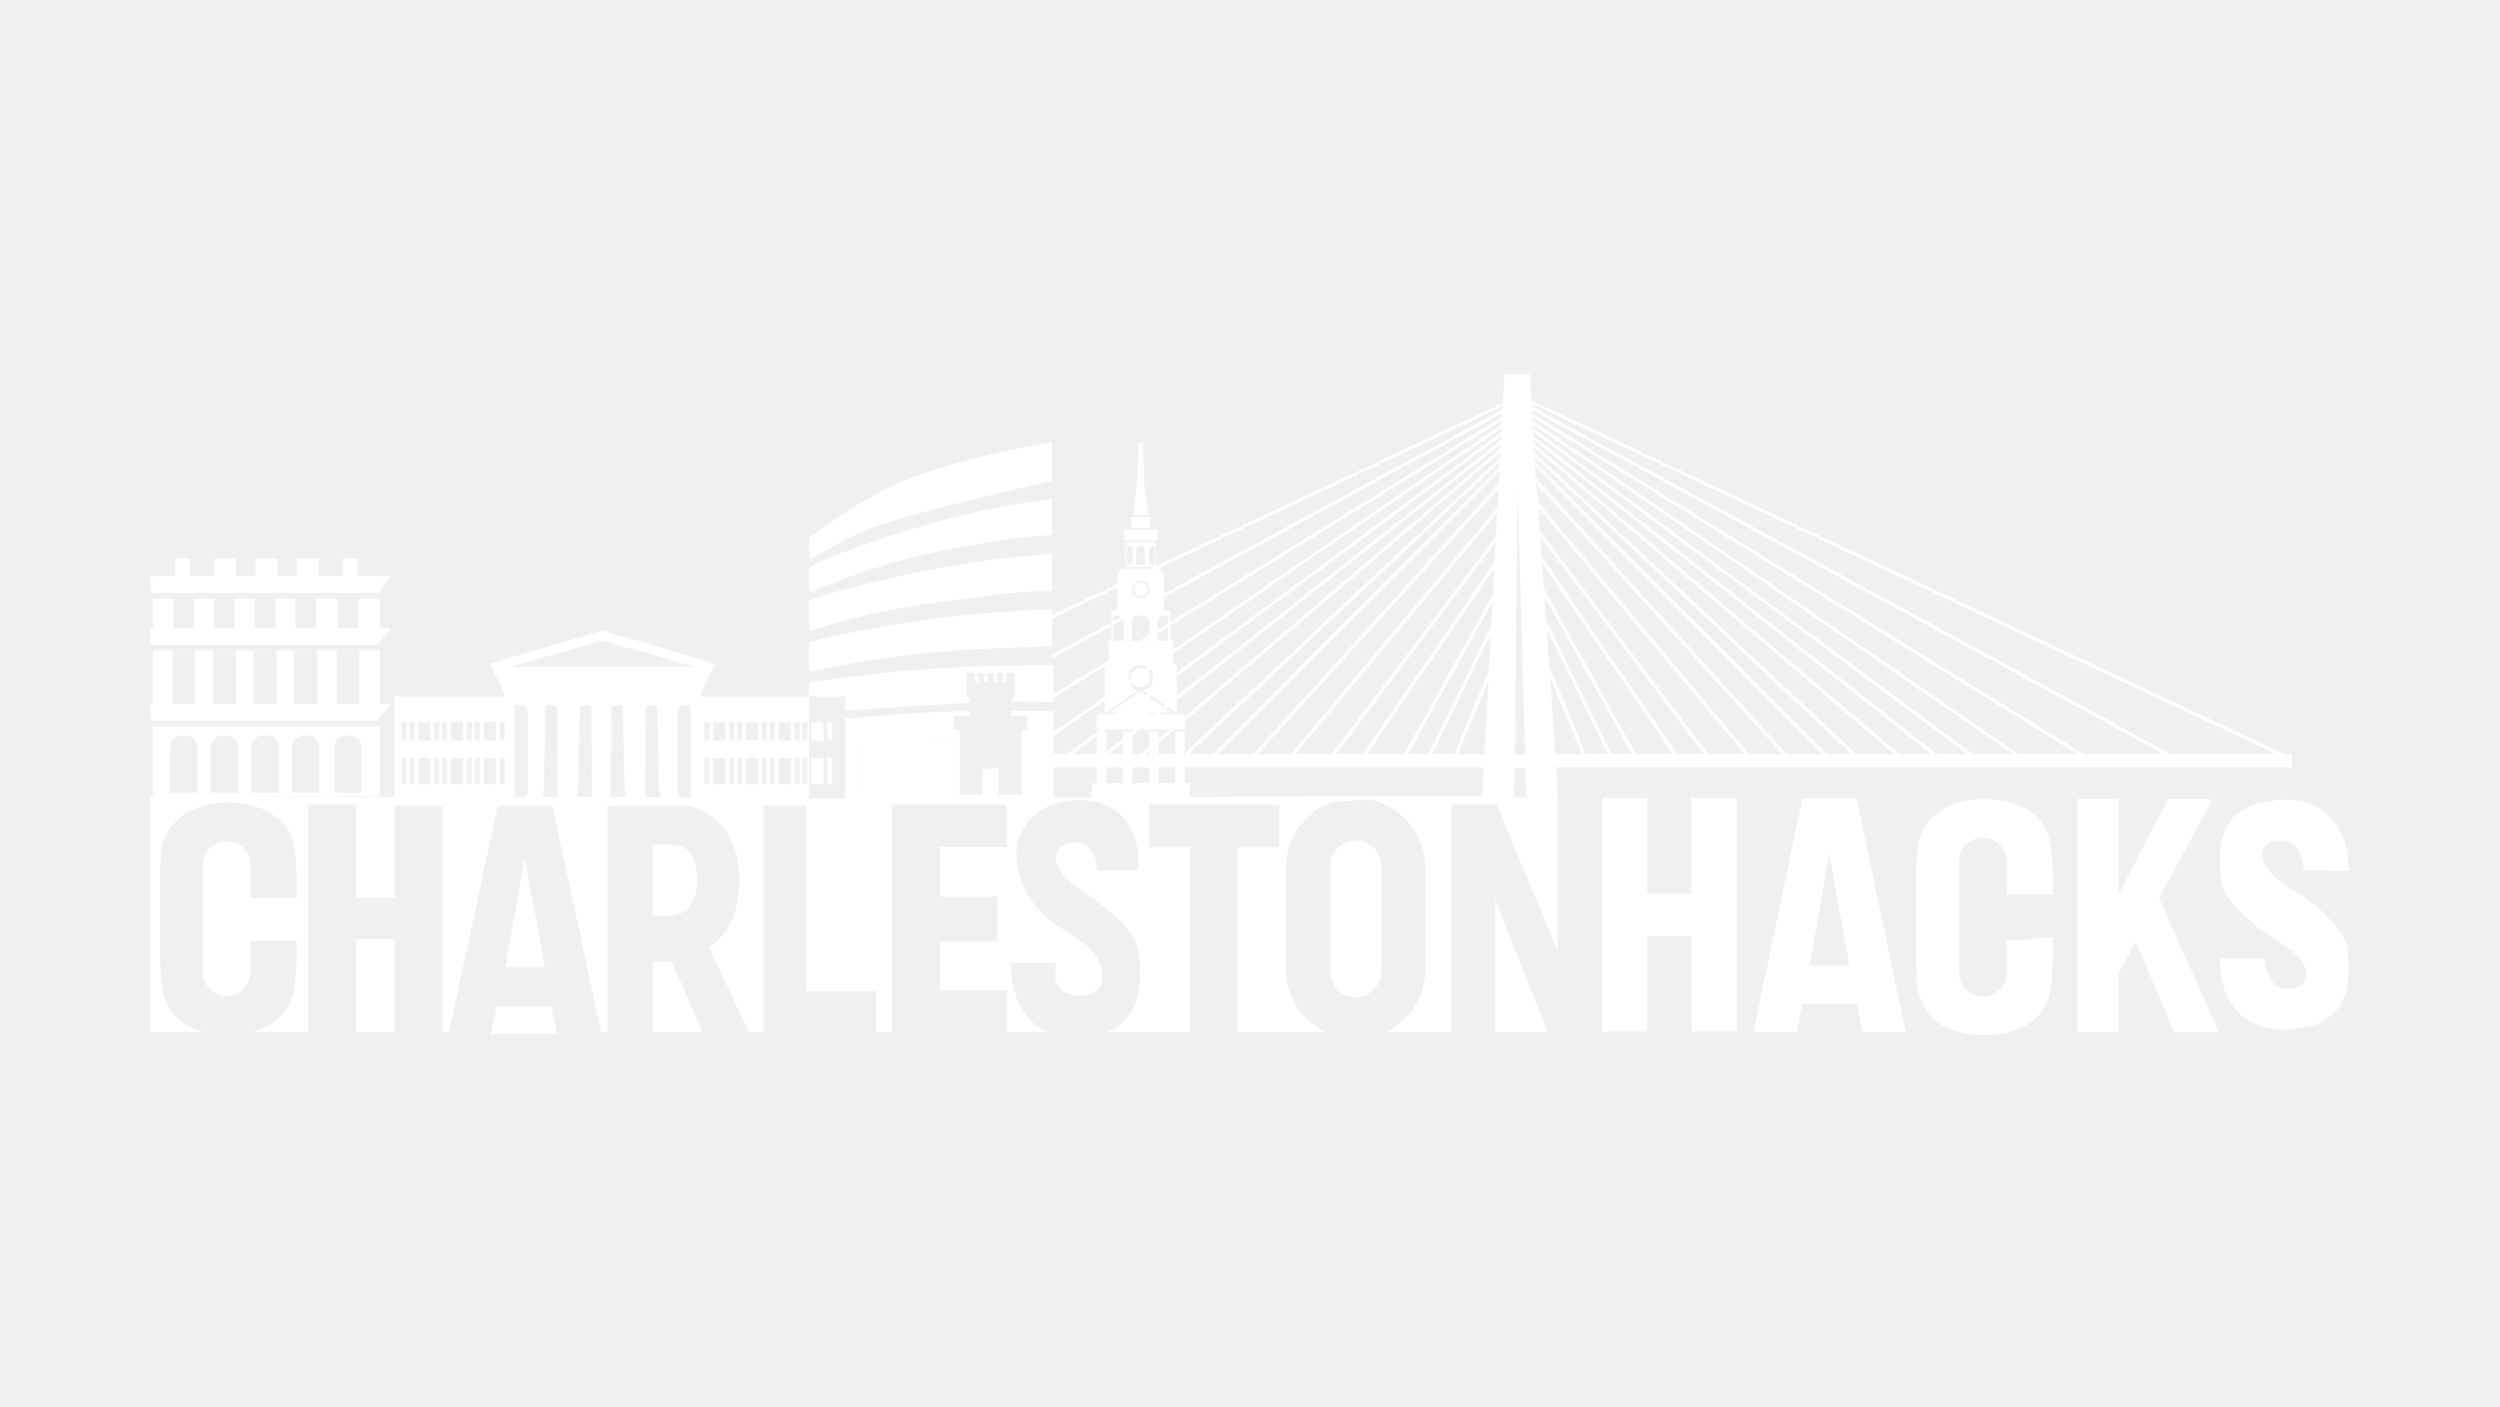
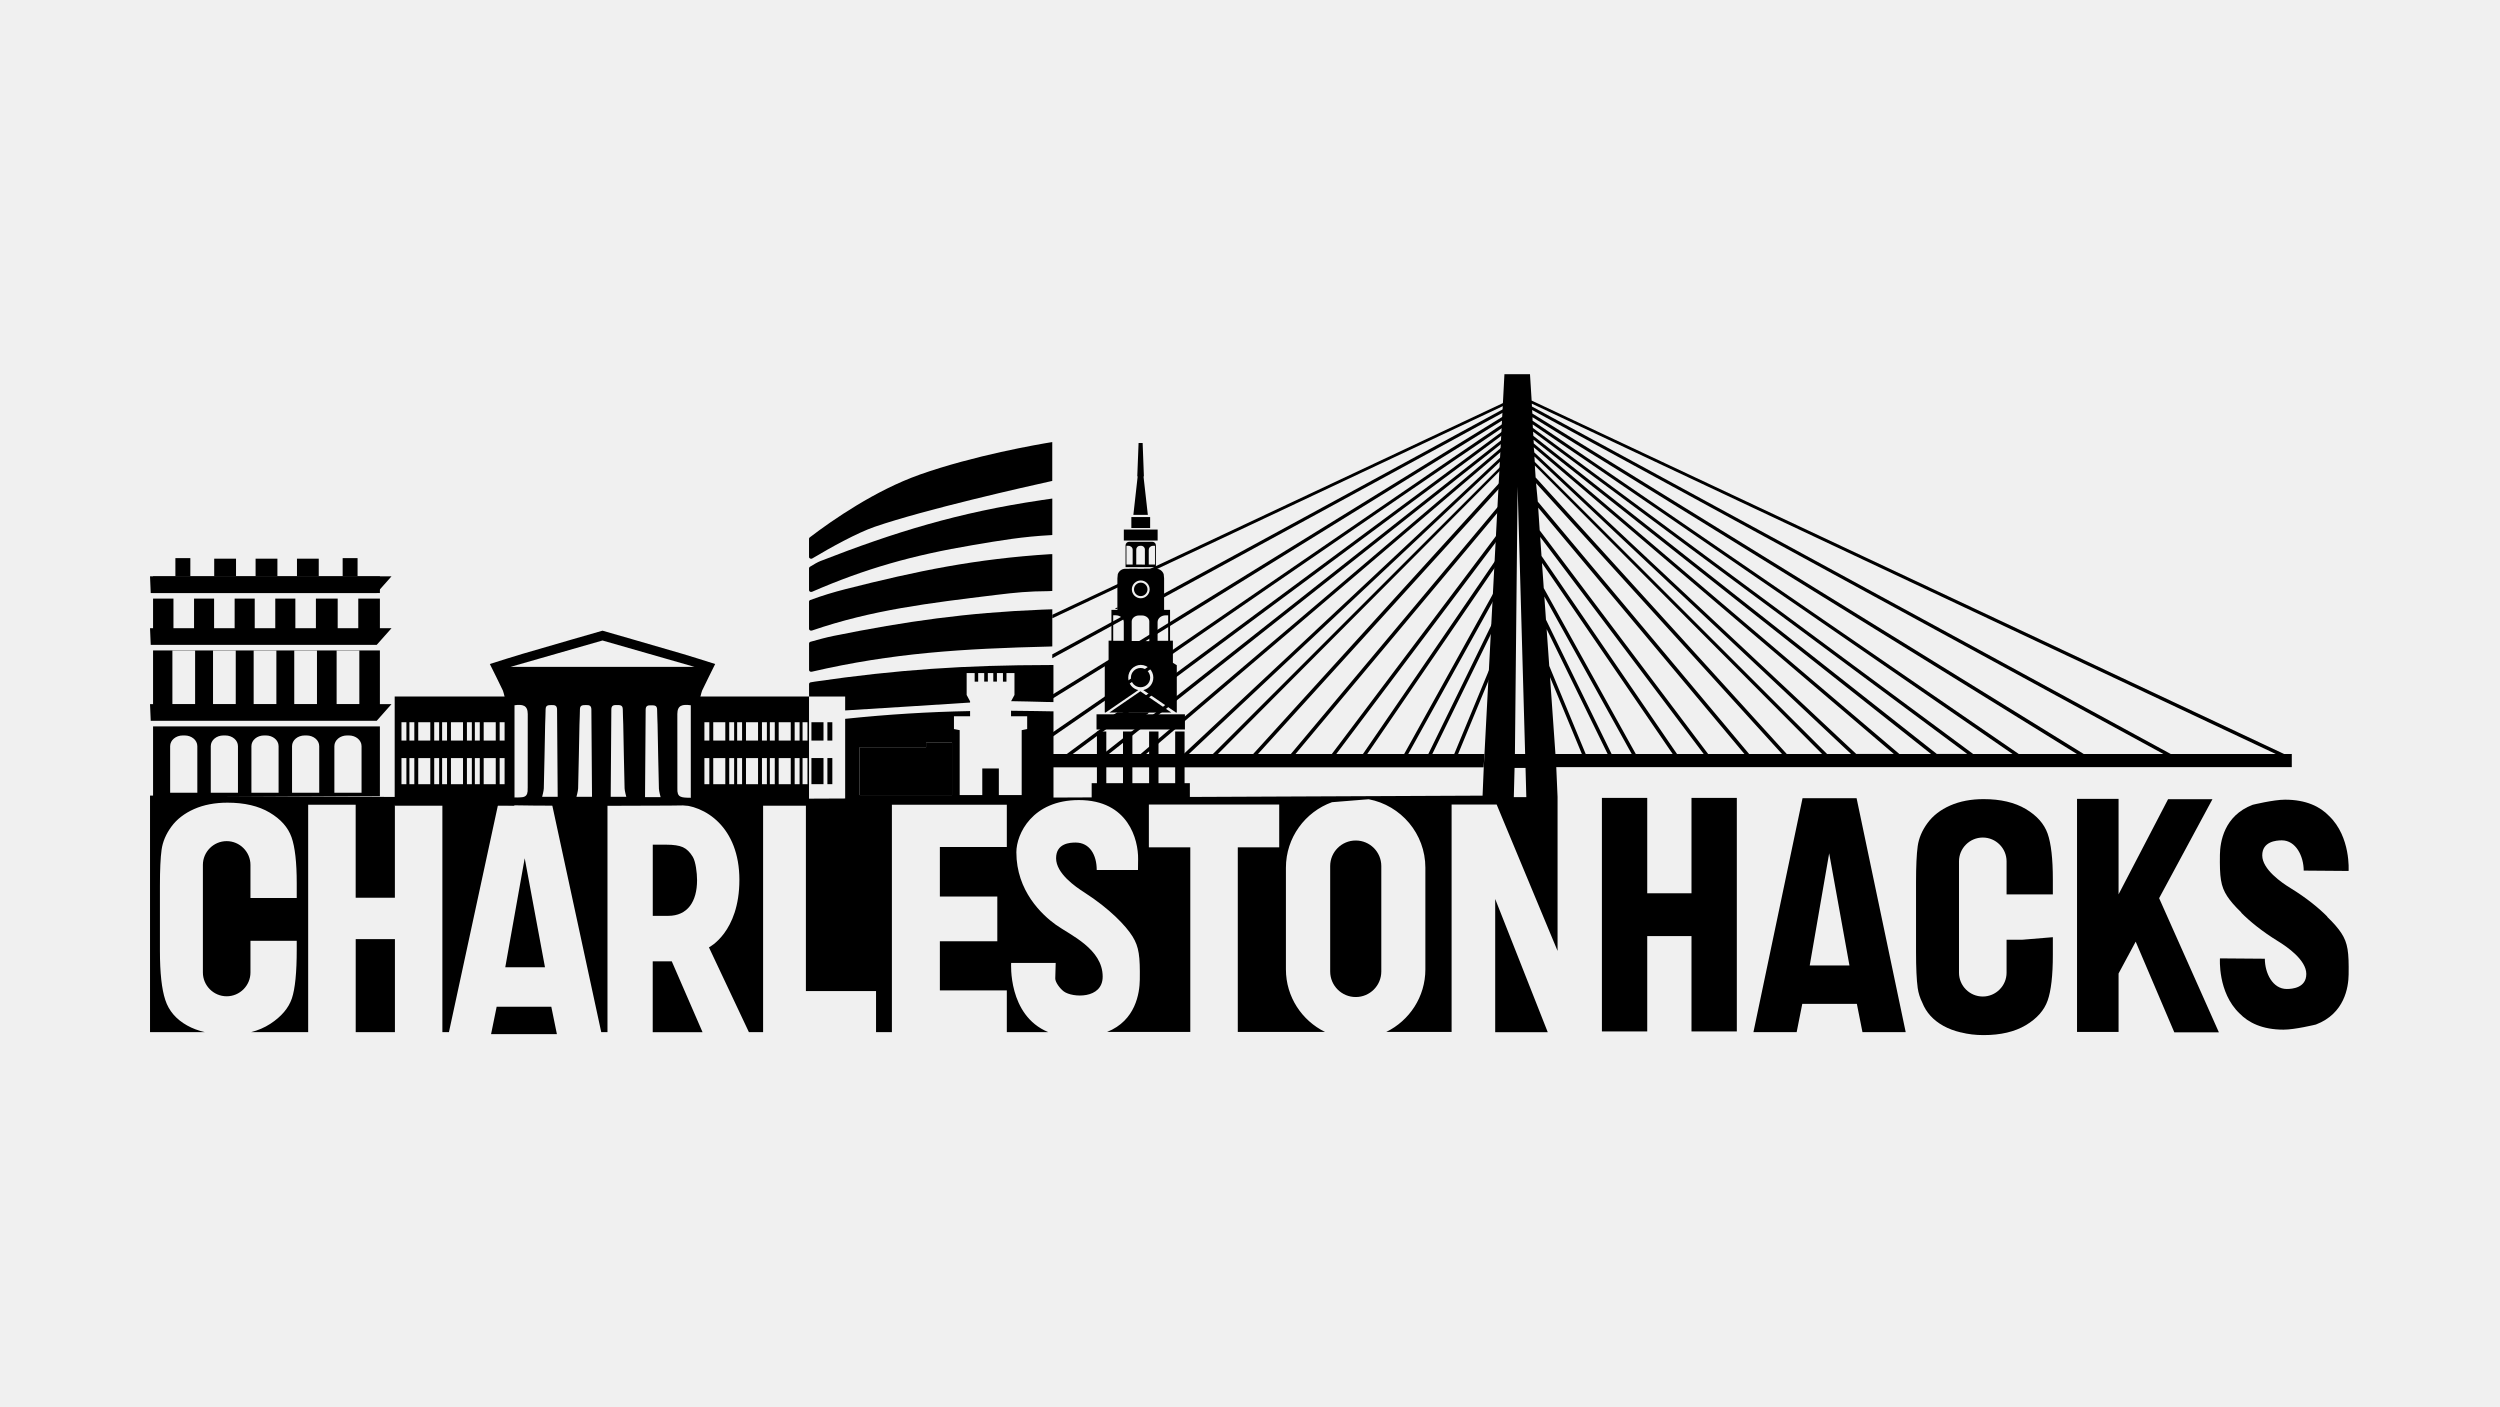
<svg xmlns="http://www.w3.org/2000/svg" id="Layer_1" viewBox="0 0 633.73 356.47">
  <defs>
-     <style>.cls-1{fill:#fff;}</style>
+     <style>.cls-1{fill: currentColor;}</style>
  </defs>
  <path class="cls-1" d="M38.8,164.88v14.6h57.5v-14.6h-57.5ZM49.46,178.55h-5.76v-13.6h5.76v13.6ZM59.76,178.55h-5.76v-13.6h5.76v13.6ZM70.06,178.55h-5.76v-13.6h5.76v13.6ZM80.35,178.55h-5.76v-13.6h5.76v13.6ZM91.09,178.55h-5.76v-13.6h5.76v13.6Z" />
  <polygon class="cls-1" points="90.82 151.74 90.82 159.46 85.6 159.46 85.6 151.74 80.08 151.74 80.08 159.46 74.87 159.46 74.87 151.74 69.78 151.74 69.78 159.46 64.57 159.46 64.57 151.74 59.48 151.74 59.48 159.46 54.27 159.46 54.27 151.74 49.19 151.74 49.19 159.46 43.97 159.46 43.97 151.74 38.8 151.74 38.8 162.42 96.3 162.42 96.3 151.74 90.82 151.74" />
  <path class="cls-1" d="M100.05,176.56v27.68h30.32v-27.68h-30.32ZM103.02,198.79h-1.25v-6.62h1.25v6.62ZM103.02,187.73h-1.25v-4.65h1.25v4.65ZM105.03,198.79h-1.25v-6.62h1.25v6.62ZM105.03,187.73h-1.25v-4.65h1.25v4.65ZM109.08,198.79h-3.06v-6.62h3.06v6.62ZM109.08,187.73h-3.06v-4.65h3.06v4.65ZM111.32,198.79h-1.25v-6.62h1.25v6.62ZM111.32,187.73h-1.25v-4.65h1.25v4.65ZM113.32,198.79h-1.25v-6.62h1.25v6.62ZM113.32,187.73h-1.25v-4.65h1.25v4.65ZM117.37,198.79h-3.06v-6.62h3.06v6.62ZM117.37,187.73h-3.06v-4.65h3.06v4.65ZM119.61,198.79h-1.25v-6.62h1.25v6.62ZM119.61,187.73h-1.25v-4.65h1.25v4.65ZM121.62,198.79h-1.25v-6.62h1.25v6.62ZM121.62,187.73h-1.25v-4.65h1.25v4.65ZM125.67,198.79h-3.06v-6.62h3.06v6.62ZM125.67,187.73h-3.06v-4.65h3.06v4.65ZM127.91,198.79h-1.25v-6.62h1.25v6.62ZM127.91,187.73h-1.25v-4.65h1.25v4.65Z" />
  <polygon class="cls-1" points="379.02 261.65 392.34 261.65 379.02 227.88 379.02 261.65" />
  <polygon class="cls-1" points="165.46 243.69 165.46 261.65 178.09 261.65 170.29 243.69 165.46 243.69" />
  <polygon class="cls-1" points="133.01 217.56 128.08 245.2 138.15 245.2 133.01 217.56" />
  <path class="cls-1" d="M176.7,223.11c0-1.88-.36-4.7-1.08-5.9-.72-1.2-1.56-2.02-2.51-2.45-.95-.43-2.36-.64-4.21-.64h-3.43v18.04h3.93c4.87,0,7.3-3.59,7.3-9.04Z" />
  <rect class="cls-1" x="90.17" y="238.06" width="9.94" height="23.58" />
  <path class="cls-1" d="M465.52,202.33h-8.59l-12.45,59.31h10.96l1.42-7.16h13.84l1.42,7.16h10.96l-12.45-59.31h-5.12ZM458.75,244.73l4.93-28.43,5.14,28.43h-10.07Z" />
  <path class="cls-1" d="M520.38,226.73v-3.75c0-5.27-.44-9.15-1.32-11.65-.88-2.5-2.73-4.58-5.54-6.25-2.81-1.67-6.38-2.51-10.7-2.51-3.18,0-6,.54-8.46,1.62-2.45,1.08-4.37,2.56-5.75,4.45-1.38,1.88-2.21,3.84-2.49,5.87-.28,2.03-.42,5.09-.42,9.15v17.47c0,.05,0,.11,0,.16h0c0,4.07.14,7.12.42,9.15.18,1.28.57,2.53,1.18,3.75.97,2.45,2.73,4.4,5.3,5.84,1.31.73,2.8,1.29,4.45,1.68h.06c1.75.45,3.65.68,5.71.68,4.32,0,7.89-.84,10.7-2.51,2.81-1.67,4.66-3.76,5.54-6.25.88-2.49,1.32-6.38,1.32-11.65v-4.41l-7.83.65h-3.9v8.36c0,3.31-2.71,6.03-6.03,6.03s-6.03-2.71-6.03-6.03v-28.24c0-3.31,2.71-6.03,6.03-6.03s6.03,2.71,6.03,6.03v8.38h11.73Z" />
  <polygon class="cls-1" points="560.84 202.59 549.59 202.59 537.04 226.71 537.04 202.5 526.51 202.5 526.51 261.59 537.04 261.59 537.04 246.77 541.38 238.7 551.17 261.69 562.47 261.69 547.32 227.68 560.84 202.59" />
  <polygon class="cls-1" points="428.78 226.44 417.56 226.44 417.56 202.26 406.07 202.26 406.07 261.46 417.56 261.46 417.56 237.29 428.78 237.29 428.78 261.46 440.27 261.46 440.27 202.26 428.78 202.26 428.78 226.44" />
  <polygon class="cls-1" points="134.56 255.2 131.09 255.2 125.9 255.2 124.48 262.15 141.17 262.15 139.75 255.2 134.56 255.2" />
  <path class="cls-1" d="M350.15,246.26v-26.72c0-3.58-2.9-6.48-6.48-6.48s-6.48,2.9-6.48,6.48v26.72c0,3.58,2.9,6.48,6.48,6.48s6.48-2.9,6.48-6.48Z" />
  <rect class="cls-1" x="38.8" y="146.1" width="57.5" height="4.23" />
  <polyline class="cls-1" points="95.29 146.1 90.64 146.1 90.64 141.48 90.34 141.48 87.16 141.48 86.86 141.48 86.86 146.1 80.8 146.1 80.8 141.62 80.05 141.62 76.03 141.62 75.28 141.62 75.28 146.1 70.32 146.1 70.32 141.62 69.57 141.62 65.54 141.62 64.79 141.62 64.79 146.1 59.83 146.1 59.83 141.62 59.08 141.62 55.05 141.62 54.3 141.62 54.3 146.1 48.25 146.1 48.25 141.48 47.95 141.48 44.77 141.48 44.46 141.48 44.46 146.1 39.82 146.1" />
  <path class="cls-1" d="M38.8,184.13v17.72h57.5v-17.72h-57.5ZM50.02,200.95h-6.89v-11.81c0-1.5,1.44-2.71,3.21-2.71h.47c1.77,0,3.21,1.21,3.21,2.71v11.81ZM60.32,200.95h-6.89v-11.81c0-1.5,1.44-2.71,3.21-2.71h.47c1.77,0,3.21,1.21,3.21,2.71v11.81ZM70.62,200.95h-6.89v-11.81c0-1.5,1.44-2.71,3.21-2.71h.47c1.77,0,3.21,1.21,3.21,2.71v11.81ZM80.92,200.95h-6.89v-11.81c0-1.5,1.44-2.71,3.21-2.71h.47c1.77,0,3.21,1.21,3.21,2.71v11.81ZM91.65,200.95h-6.89v-11.81c0-1.5,1.44-2.71,3.21-2.71h.47c1.77,0,3.21,1.21,3.21,2.71v11.81Z" />
  <polygon class="cls-1" points="95.49 150.33 99.24 146.1 95.49 146.1 38.21 146.1 38.03 146.1 38.21 150.33 95.49 150.33" />
  <polygon class="cls-1" points="95.49 163.47 99.24 159.25 95.49 159.25 38.21 159.25 38.03 159.25 38.21 163.47 95.49 163.47" />
  <polygon class="cls-1" points="95.49 182.72 99.24 178.49 95.49 178.49 38.21 178.49 38.03 178.49 38.21 182.72 95.49 182.72" />
  <path class="cls-1" d="M181.29,168.32c-2.78-.87-5.47-1.75-8.19-2.55-5.45-1.61-20.37-5.9-20.37-5.9,0,0-14.92,4.29-20.37,5.9-2.72.8-5.41,1.68-8.19,2.55,1.12,2.27,2.25,4.5,3.32,6.76.18.38.82,3.29,1.03,3.76.02,0,.05,0,.1,0v25.2c-1.18.31,49.4.31,48.22,0v-25.2s.08,0,.1,0c.21-.47.85-3.38,1.03-3.76,1.08-2.26,2.2-4.49,3.32-6.76ZM133.76,199.8c.12,2.39-.94,2.39-3.33,2.43-.02,0-.04,0-.06,0v-23.45c2.11-.29,3.4-.03,3.41,2.22,0,5.51-.01,18.73-.01,18.8ZM137.42,202s.41-1.47.43-2.14c.14-5.4.23-10.79.34-16.19.03-1.29.11-2.59.12-3.88.01-1.14.83-1.04,1.56-1.06.76-.02,1.33.09,1.34,1.13.03,6.14.16,22.13.16,22.13h-3.95ZM146.12,202s.41-1.47.43-2.14c.14-5.4.23-10.79.34-16.19.03-1.29.11-2.59.12-3.88.01-1.14.83-1.04,1.56-1.06.76-.02,1.33.09,1.34,1.13.03,6.14.16,22.13.16,22.13h-3.95ZM154.81,201.98s.13-15.99.16-22.13c0-1.04.59-1.15,1.34-1.13.73.02,1.55-.08,1.56,1.06.01,1.29.09,2.59.12,3.88.11,5.4.2,10.79.34,16.19.02.67.43,2.14.43,2.14h-3.95ZM163.51,202.05s.13-15.99.16-22.13c0-1.04.59-1.15,1.34-1.13.73.02,1.55-.08,1.56,1.06.01,1.29.09,2.59.12,3.88.11,5.4.2,10.79.34,16.19.02.67.43,2.14.43,2.14h-3.95ZM175.1,202.23s-.04,0-.06,0c-2.4-.04-3.45-.04-3.33-2.43,0-.06-.02-13.28-.01-18.8,0-2.25,1.29-2.51,3.41-2.22v23.45ZM129.4,169.05l23.33-6.69,23.33,6.69h-46.67Z" />
  <polygon class="cls-1" points="287.3 130.52 290.97 130.52 289.87 120.76 289.97 120.76 289.65 112.3 288.62 112.3 288.29 120.76 288.39 120.76 287.3 130.52" />
  <path class="cls-1" d="M291.56,171.77c0-1.34-1.09-2.44-2.44-2.44s-2.44,1.09-2.44,2.44,1.09,2.44,2.44,2.44,2.44-1.09,2.44-2.44Z" />
  <path class="cls-1" d="M290.31,181.3l.97-.68h-8.06l-1.07.68c2.77,0,5.63,0,8.16,0Z" />
  <polygon class="cls-1" points="283.25 153.99 282.63 154.33 283.25 154.33 283.25 153.99" />
  <polygon class="cls-1" points="283.25 153.99 282.63 154.33 283.25 154.33 283.25 153.99" />
  <path class="cls-1" d="M282.15,181.3c2.77,0,5.63,0,8.16,0l.97-.68h-8.06l-1.07.68Z" />
  <polygon class="cls-1" points="283.22 180.62 291.28 180.62 291.25 180.64 292.64 180.64 292.66 180.62 296 180.62 296.91 180.62 289.07 175.24 281.22 180.62 283.22 180.62" />
  <rect class="cls-1" x="277.96" y="181.07" width="22.41" height="3.85" />
  <rect class="cls-1" x="276.73" y="198.53" width="24.89" height="3.85" />
  <rect class="cls-1" x="286.79" y="131.07" width="4.76" height="2.78" />
  <rect class="cls-1" x="284.88" y="134.24" width="8.57" height="2.78" />
  <path class="cls-1" d="M293.01,143.77v-5.54c0-.49-.4-.89-.89-.89h-5.91c-.49,0-.89.4-.89.89v5.54h7.68ZM291.21,139.34c0-.54.48-.98,1.07-.98h.5v4.75h-1.58v-3.76ZM288.04,139.29c0-.52.42-.93.93-.93h.32c.52,0,.93.42.93.93v3.83l-2.19-.02v-3.8ZM285.55,138.36h.5c.59,0,1.07.44,1.07.98v3.76h-1.58v-4.75Z" />
  <rect class="cls-1" x="284.67" y="185.43" width="2.38" height="16.67" />
  <rect class="cls-1" x="291.29" y="185.43" width="2.38" height="16.67" />
  <rect class="cls-1" x="297.9" y="185.43" width="2.38" height="16.67" />
  <rect class="cls-1" x="278.06" y="185.43" width="2.38" height="16.67" />
  <path class="cls-1" d="M297.32,168.03v-5.62h-.72v-7.82h-1.51v-7.97l-.1-1.05c-.26-.81-1.01-1.39-1.9-1.39h-1.02l-.04-.02h-2.08l.04.02h-1.64l.04-.02h-2.08l-.04.02h-1.02c-.89,0-1.64.59-1.9,1.39l-.1,1.05v7.97h-1.51v7.82h-.72v5.62l-.97.59v12h.25l-.02-.02,8.27-5.67c-1.46-.31-2.55-1.61-2.55-3.16,0-1.77,1.42-3.2,3.18-3.23,1.76.03,3.18,1.46,3.18,3.23,0,1.55-1.1,2.84-2.55,3.16l8.27,5.67-.02.02h.25v-12l-.97-.59ZM284.87,162.44h-2.68v-6.47h.61c1.14,0,2.07.77,2.07,1.71v4.75ZM291.31,162.52l-4.43-.04v-4.94c0-.85.85-1.53,1.89-1.53h.68c1.04,0,1.89.69,1.89,1.53v4.98s-.03,0-.03,0h0ZM289.17,151.66c-1.25,0-2.26-1.02-2.26-2.26s1.02-2.26,2.26-2.26,2.26,1.02,2.26,2.26-1.02,2.26-2.26,2.26ZM296.12,162.44h-2.68v-4.75c0-.95.93-1.71,2.07-1.71h.61v6.47Z" />
  <rect class="cls-1" x="220.97" y="195.01" width="1.17" height="2.53" />
  <rect class="cls-1" x="220.97" y="190.65" width="1.17" height="2.53" />
  <rect class="cls-1" x="224.63" y="195.01" width="1.17" height="2.53" />
  <rect class="cls-1" x="224.63" y="190.65" width="1.17" height="2.53" />
  <rect class="cls-1" x="228.29" y="195.01" width="1.17" height="2.53" />
  <rect class="cls-1" x="228.29" y="190.65" width="1.17" height="2.53" />
  <rect class="cls-1" x="231.95" y="195.01" width="1.17" height="2.53" />
  <rect class="cls-1" x="231.95" y="190.65" width="1.17" height="2.53" />
  <rect class="cls-1" x="235.61" y="195.01" width="1.17" height="2.53" />
  <rect class="cls-1" x="235.61" y="190.65" width="1.17" height="2.53" />
  <rect class="cls-1" x="239.27" y="195.01" width="1.17" height="2.53" />
  <rect class="cls-1" x="239.27" y="190.65" width="1.17" height="2.53" />
  <rect class="cls-1" x="205.69" y="192.16" width="3.06" height="6.62" />
  <rect class="cls-1" x="205.69" y="183.08" width="3.06" height="4.65" />
  <rect class="cls-1" x="209.74" y="192.16" width="1.25" height="6.62" />
  <rect class="cls-1" x="209.74" y="183.08" width="1.25" height="4.65" />
  <path class="cls-1" d="M176.1,176.56v27.68h28.98v-27.68h-28.98ZM179.81,198.79h-1.25v-6.62h1.25v6.62ZM179.81,187.73h-1.25v-4.65h1.25v4.65ZM183.86,198.79h-3.06v-6.62h3.06v6.62ZM183.86,187.73h-3.06v-4.65h3.06v4.65ZM186.1,198.79h-1.25v-6.62h1.25v6.62ZM186.1,187.73h-1.25v-4.65h1.25v4.65ZM188.11,198.79h-1.25v-6.62h1.25v6.62ZM188.11,187.73h-1.25v-4.65h1.25v4.65ZM192.16,198.79h-3.06v-6.62h3.06v6.62ZM192.16,187.73h-3.06v-4.65h3.06v4.65ZM194.4,198.79h-1.25v-6.62h1.25v6.62ZM194.4,187.73h-1.25v-4.65h1.25v4.65ZM196.4,198.79h-1.25v-6.62h1.25v6.62ZM196.4,187.73h-1.25v-4.65h1.25v4.65ZM200.45,198.79h-3.06v-6.62h3.06v6.62ZM200.45,187.73h-3.06v-4.65h3.06v4.65ZM202.69,198.79h-1.25v-6.62h1.25v6.62ZM202.69,187.73h-1.25v-4.65h1.25v4.65ZM204.69,198.79h-1.25v-6.62h1.25v6.62ZM204.69,187.73h-1.25v-4.65h1.25v4.65Z" />
  <path class="cls-1" d="M289.17,151.11c-.94,0-1.71-.77-1.71-1.71s.77-1.71,1.71-1.71,1.71.77,1.71,1.71-.77,1.71-1.71,1.71Z" />
  <path class="cls-1" d="M580.98,191.13h-1.98s-190.7-89.56-190.74-89.59l-.42-6.68h-6.48l-5.25,99.94-.29,6.89-185.83.83-151.96-.84v59.95h13.86c-1.65-.39-3.14-.94-4.45-1.68-2.79-1.56-4.64-3.71-5.54-6.47-.91-2.75-1.36-6.9-1.36-12.43v-16.49c0-4.07.14-7.12.42-9.15.28-2.03,1.11-3.99,2.49-5.87,1.38-1.88,3.3-3.36,5.75-4.45,2.45-1.08,5.27-1.62,8.46-1.62,4.32,0,7.89.84,10.7,2.51,2.81,1.67,4.66,3.75,5.54,6.25.88,2.49,1.32,6.38,1.32,11.65v3.75h-11.73v-8.38c0-3.31-2.71-6.03-6.03-6.03s-6.03,2.71-6.03,6.03v27.27c0,3.31,2.71,6.03,6.03,6.03s6.03-2.71,6.03-6.03v-8.04h11.73v2.2c0,5.84-.41,9.99-1.24,12.43-.83,2.44-2.65,4.59-5.47,6.43-1.45.94-3.07,1.64-4.86,2.1h14.47v-57.65h12.04v23.58h9.94v-23.58h12.04v57.65h1.66l12.45-57.65h13.71l12.45,57.65h1.58v-57.65h17.74c7.03,0,15.7,5.73,15.7,19.04s-7.72,17.12-7.72,17.12l10.13,21.49h3.6v-57.65h10.85v47.23h17.78v10.42h4.02v-57.65h29.13v10.72h-16.97v12.55h14.56v11.35h-14.56v12.45h16.97v10.57h10.49c-10.28-4.26-9.39-17.53-9.39-17.53h11.29l-.11,3.93c-.01.93,1.13,2.52,2.18,3.3,2.14,1.59,9.84,2.01,9.84-3.77,0-7.01-8.21-10.54-11.83-13.11-3.61-2.59-10.05-8.62-10.05-18.41,0-4.63,4.02-13.23,15.85-13.23,12.6,0,15.08,10.14,15.01,14.94l-.03,2.78h-10.46c0-3.79-1.76-6.95-5.35-6.95-1.36,0-4.95.14-4.95,3.98s4.91,7.23,7.17,8.67c6.47,4.16,10.54,8.48,12.2,11.14,1.66,2.67,1.93,5.06,1.85,10.99-.05,3.37-1.03,10.34-8.3,13.23h21.1v-46.8h-10.5v-10.85h33.04v10.85h-10.5v46.8h22.12c-5.87-2.88-9.92-8.89-9.92-15.86v-25.77c0-7.65,4.87-14.15,11.68-16.61l9.3-.75c8.18,1.55,14.37,8.73,14.37,17.36v25.77c0,6.97-4.05,12.99-9.92,15.86h16.57v-57.65h11.42l15.44,37.11v-39.4.36s-.33-7.55-.33-7.55h186.45v-3.39ZM384.7,123.35l1.91,67.78h-2.59l.68-67.78ZM383.74,202.06l.19-7.4h2.78l.2,7.4h-3.17ZM394.29,191.13l-1.37-19.48,8.07,19.48h-6.69ZM401.96,191.13l-9.24-22.33-.66-9.32,15.46,31.65h-5.56ZM408.53,191.13l-16.64-34.05-.41-5.86,22.15,39.91h-5.09ZM414.66,191.13l-23.33-42.05-.45-6.37,33.13,48.42h-9.35ZM425.11,191.13l-34.35-50.2-.34-4.83,41.45,55.03h-6.76ZM433,191.13l-42.7-56.69-.38-5.75,52.28,62.44h-9.2ZM443.39,191.13l-53.57-63.97-.44-4.67,62.34,68.64h-8.34ZM452.93,191.13l-63.66-70.1-.2-3.02,72.81,73.12h-8.95ZM463.15,191.13l-74.09-74.03-.1-1.38,80.27,75.41h-6.08ZM470.55,191.13l-81.61-76.43-.15-1.32,91.28,77.74h-9.52ZM481.47,191.13l-92.67-78.72-.06-.93,100.77,79.65h-8.04ZM490.98,191.13l-102.29-80.64-.07-1.07,110.06,81.7h-7.69ZM500.18,191.13l-111.6-82.64-.06-.9c31.43,21.2,109.1,74.96,121.64,83.54h-9.98ZM511.74,191.13c-7.72-5.32-111.18-76.46-123.24-84.48l-.03-.89,138.01,85.37h-14.74ZM528.21,191.13l-139.77-86.3-.06-.9,160.02,87.2h-20.19ZM550.27,191.13l-161.93-88.08-.04-.73,188.59,88.81h-26.63Z" />
  <polygon class="cls-1" points="234.75 189.41 217.92 189.41 217.92 201.55 241.33 201.55 241.33 188.28 234.75 188.28 234.75 189.41" />
  <path class="cls-1" d="M266.33,140.47c-19.11,1.2-33.87,4.27-51.92,8.85-3.04.77-6.08,1.69-9.01,2.78-.2.07-.32.24-.32.43v6.88c0,.32.38.54.73.43,15.33-5.26,29.6-6.94,46.65-9.03,5-.61,8.24-.93,13.36-.96.34,0,.65-.02.93-.05v-9.34c-.13,0-.27.02-.42.03Z" />
  <path class="cls-1" d="M233.05,120.35c-11.1,3.93-22,11.45-27.79,15.88-.11.09-.18.21-.18.34v4.61c0,.37.48.59.83.38,4.65-2.78,11.4-6.5,15.84-8.03,12.84-4.41,38.26-10.13,44.99-11.62v-9.85c-3.6.58-19.8,3.37-33.69,8.28Z" />
  <path class="cls-1" d="M264.15,154.54c-19.24.78-34.36,2.93-52.81,6.65-1.96.4-3.93.94-5.88,1.49-.22.06-.37.24-.37.44v6.72c0,.3.33.52.67.44,20.59-4.77,38.06-5.84,60.38-6.39.22,0,.42-.01.61-.03v-9.41c-.69,0-1.54.04-2.59.09Z" />
  <path class="cls-1" d="M263.81,126.81c-20.76,3.08-36.94,8.04-55.83,15.41-.71.28-1.64.81-2.68,1.46-.14.09-.22.23-.22.38v5.54c0,.34.42.56.77.41,13.45-5.85,25.42-9.25,40.91-11.86,7.08-1.19,12.37-2.11,19.66-2.5.11,0,.22-.02.33-.03v-9.24c-.77.1-1.73.24-2.93.42Z" />
  <path class="cls-1" d="M266.05,168.58c-21.35.02-38.71,1.17-59.46,4.2-.36.05-.72.11-1.08.18-.25.04-.42.23-.42.45v3.15h9.15v3.53c9-.54,24.66-1.55,31.67-2v-.3l-.87-1.62v-5.55h2.03v2.17h.89v-2.17h1.53v2.16h.92v-2.16h1.38v2.16h.92v-2.16h1.53v2.17h.89v-2.17h2.03v5.55l-.85,1.57c2.89.03,5.64.13,9.08.21.51.01,1.26.02,1.65.02v-9.39c-.22,0-.75,0-.99,0Z" />
  <path class="cls-1" d="M256.29,180.18v1.39h4.09v3.24l-1.39.28v16.46h-5.79v-6.75h-4.2v6.75h-5.73v-16.46l-1.45-.28v-3.24h4.09v-1.32c-10.62.21-20.78.83-31.67,1.97v20.52c16.97.01,52.81,0,52.81,0v-22.42h-.3c-.22,0-7.28-.14-10.46-.15ZM241.33,201.55h-23.41v-12.14h16.83v-1.13h6.58v13.27Z" />
  <path class="cls-1" d="M381.93,107.69l.07-.97c-10.86,7.23-89.29,61.12-115.25,78.99v1.09c22.63-15.58,87.12-60.17,115.19-79.11Z" />
  <polygon class="cls-1" points="382.19 103.95 382.25 103.05 266.74 165.88 266.74 166.86 382.19 103.95" />
  <polygon class="cls-1" points="382.06 105.81 382.13 104.86 266.74 176.1 266.74 177.14 382.06 105.81" />
  <path class="cls-1" d="M382.3,102.32l.05-.78s-62.24,29.24-115.6,54.3v.89l115.55-54.41Z" />
  <polygon class="cls-1" points="376.08 194.51 376.31 191.13 369.62 191.13 377.61 171.84 377.8 169.02 368.64 191.13 363.08 191.13 378.42 159.73 378.59 157.34 362.07 191.13 356.98 191.13 378.98 151.48 379.12 149.35 355.95 191.13 346.59 191.13 379.56 142.96 379.68 141.18 345.5 191.13 338.74 191.13 380 136.35 380.11 134.7 337.61 191.13 328.4 191.13 380.5 128.9 380.61 127.38 327.22 191.13 318.89 191.13 380.91 122.83 381.01 121.38 317.67 191.13 308.73 191.13 381.22 118.32 381.28 117.37 307.46 191.13 301.38 191.13 381.38 115.97 381.45 114.9 300.05 191.13 290.53 191.13 381.53 113.62 381.6 112.58 289.14 191.13 281.1 191.13 381.67 111.64 381.74 110.63 279.63 191.13 271.93 191.13 381.81 109.56 381.87 108.59 270.42 191.13 266.74 191.13 266.74 194.51 376.08 194.51" />
  <path class="cls-1" d="M589.9,232.38h.08c-2.17-2.19-5.28-4.75-9.35-7.25-2.26-1.38-7.17-4.76-7.17-8.3s3.59-3.81,4.95-3.81c3.59,0,5.56,4.04,5.56,7.67l11.38.09s.6-8.63-4.95-13.94c-2.28-2.37-5.81-4.13-11.17-4.13-2.89,0-8.2,1.3-8.2,1.3-7.27,2.77-8.25,9.44-8.3,12.66-.08,5.67.19,7.97,1.85,10.52.73,1.12,1.94,2.56,3.61,4.15h-.08c2.17,2.19,5.28,4.75,9.35,7.25,2.26,1.38,7.17,4.76,7.17,8.3s-3.59,3.81-4.95,3.81c-3.59,0-5.56-4.04-5.56-7.67l-11.38-.09s-.6,8.63,4.95,13.94c2.28,2.37,5.81,4.13,11.17,4.13,2.89,0,8.2-1.3,8.2-1.3,7.27-2.77,8.25-9.44,8.3-12.66.08-5.67-.19-7.97-1.85-10.52-.73-1.12-1.94-2.56-3.61-4.15Z" />
</svg>
